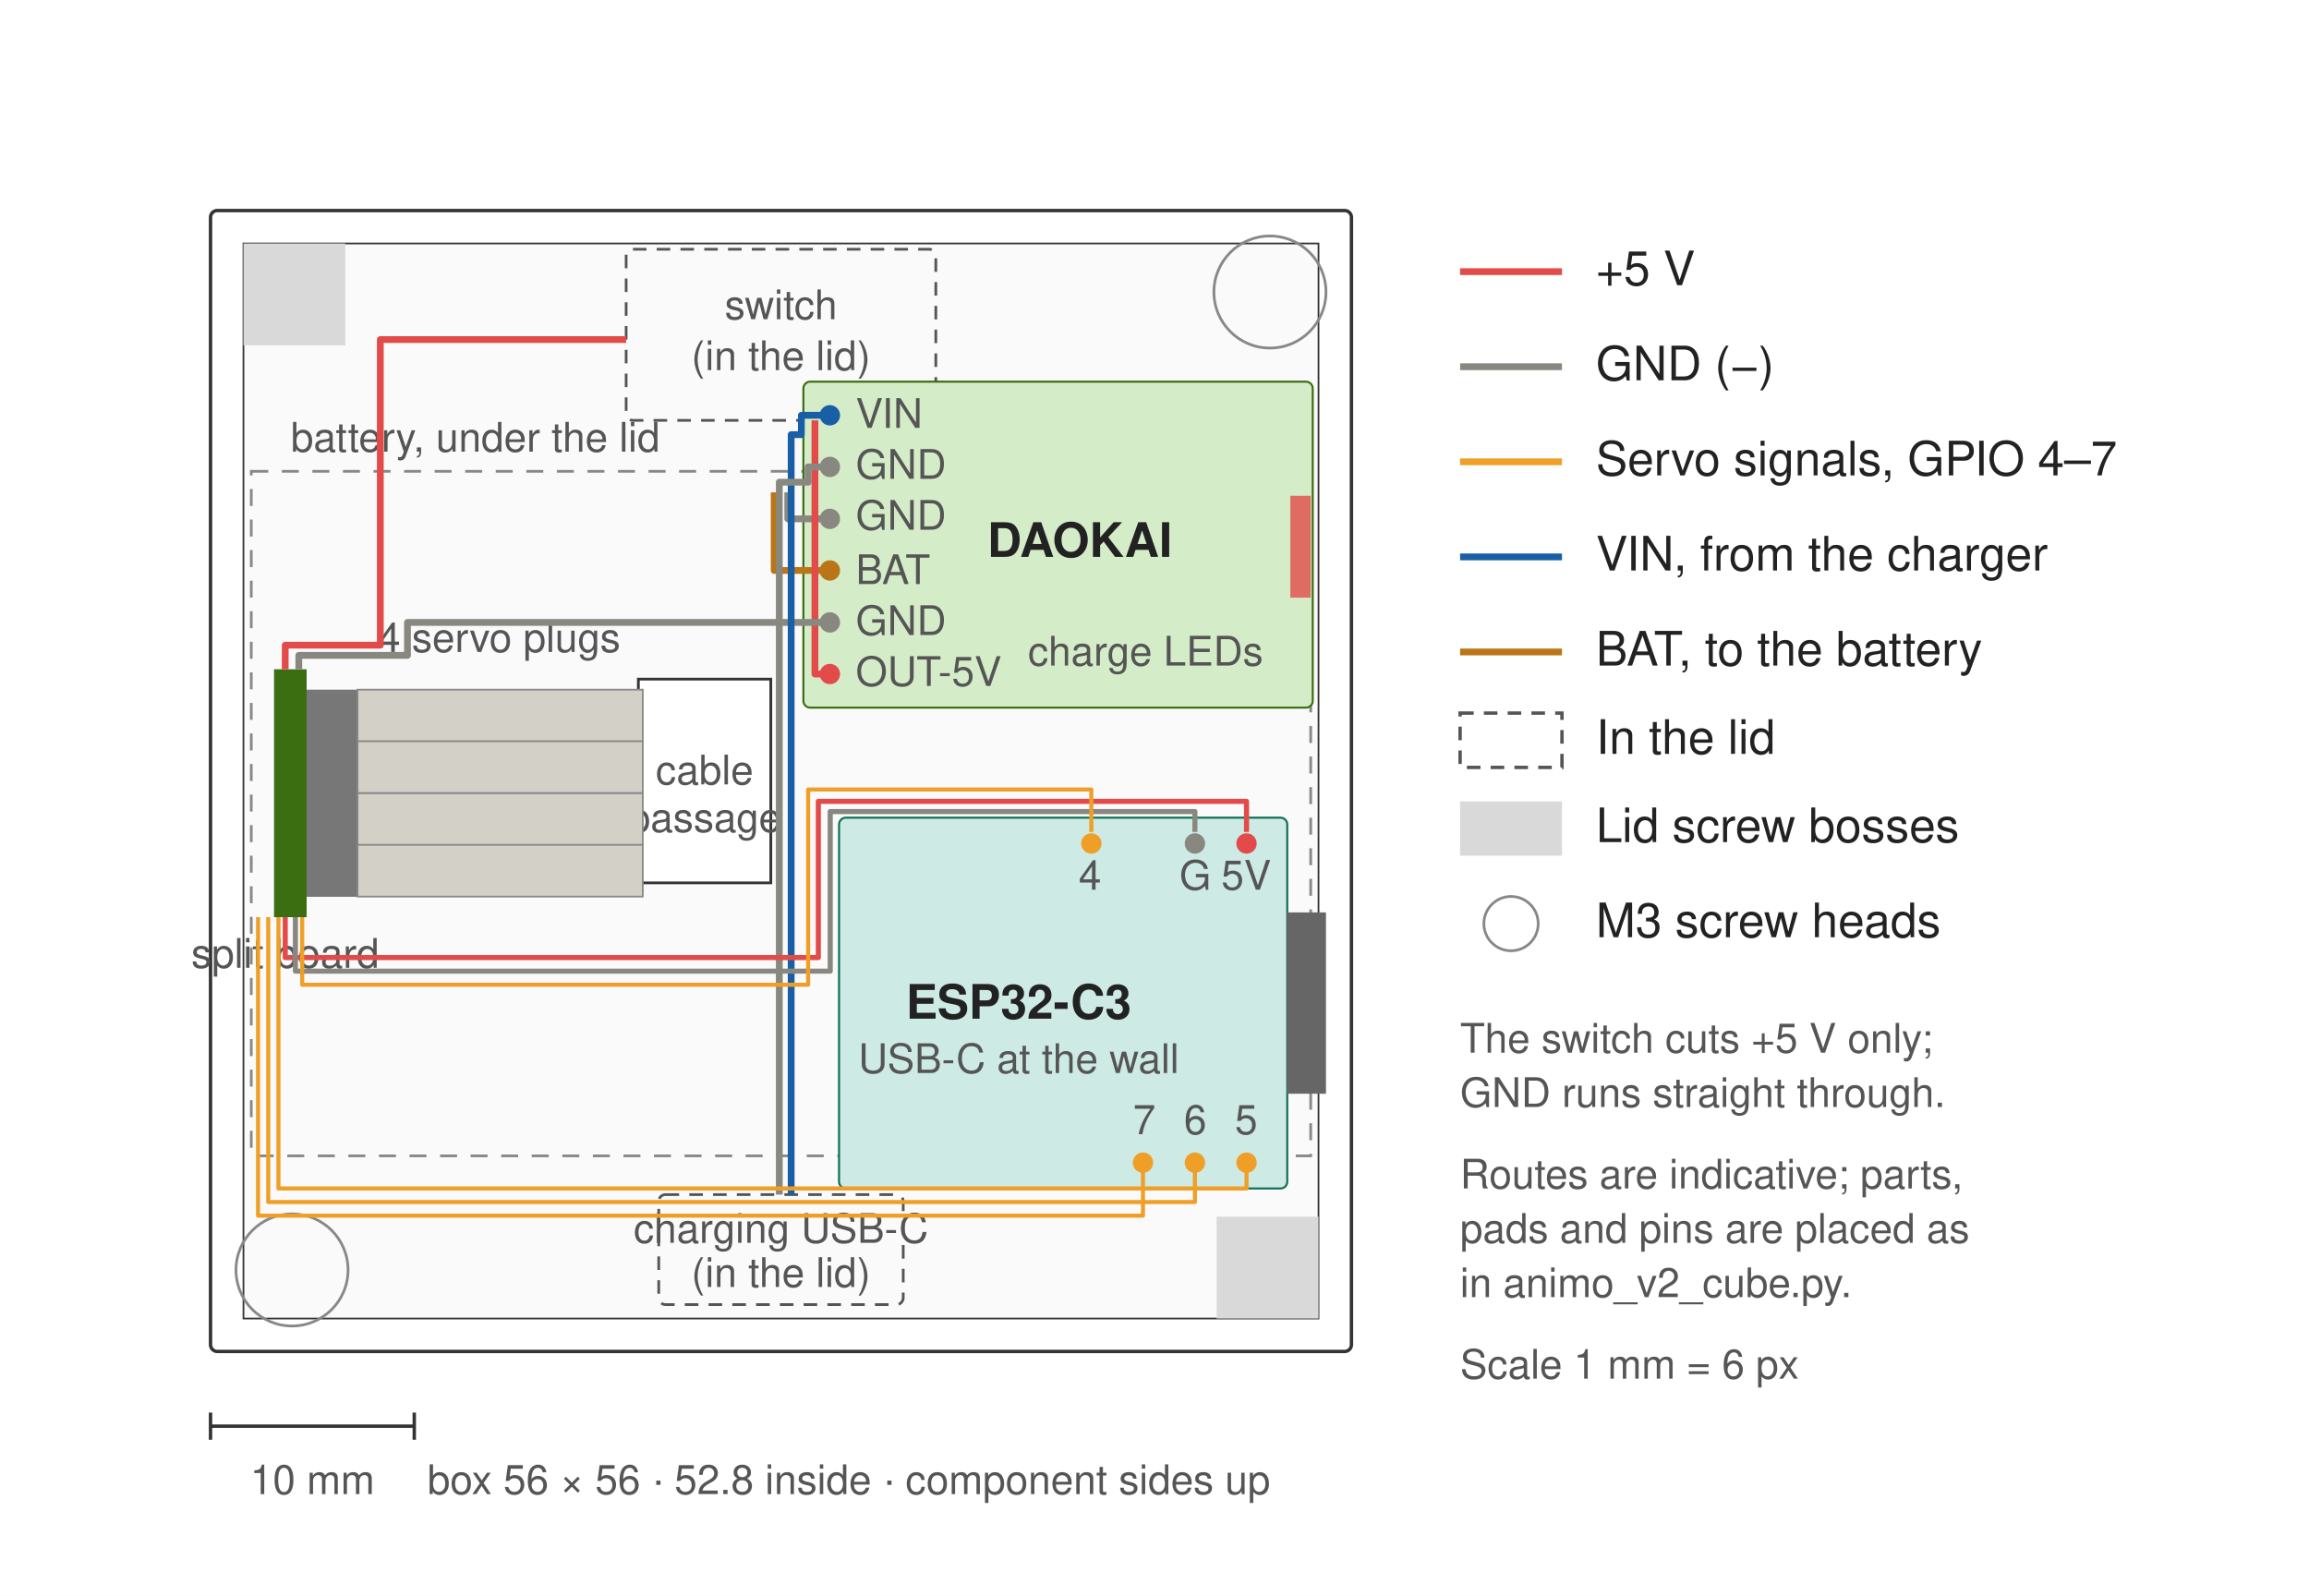
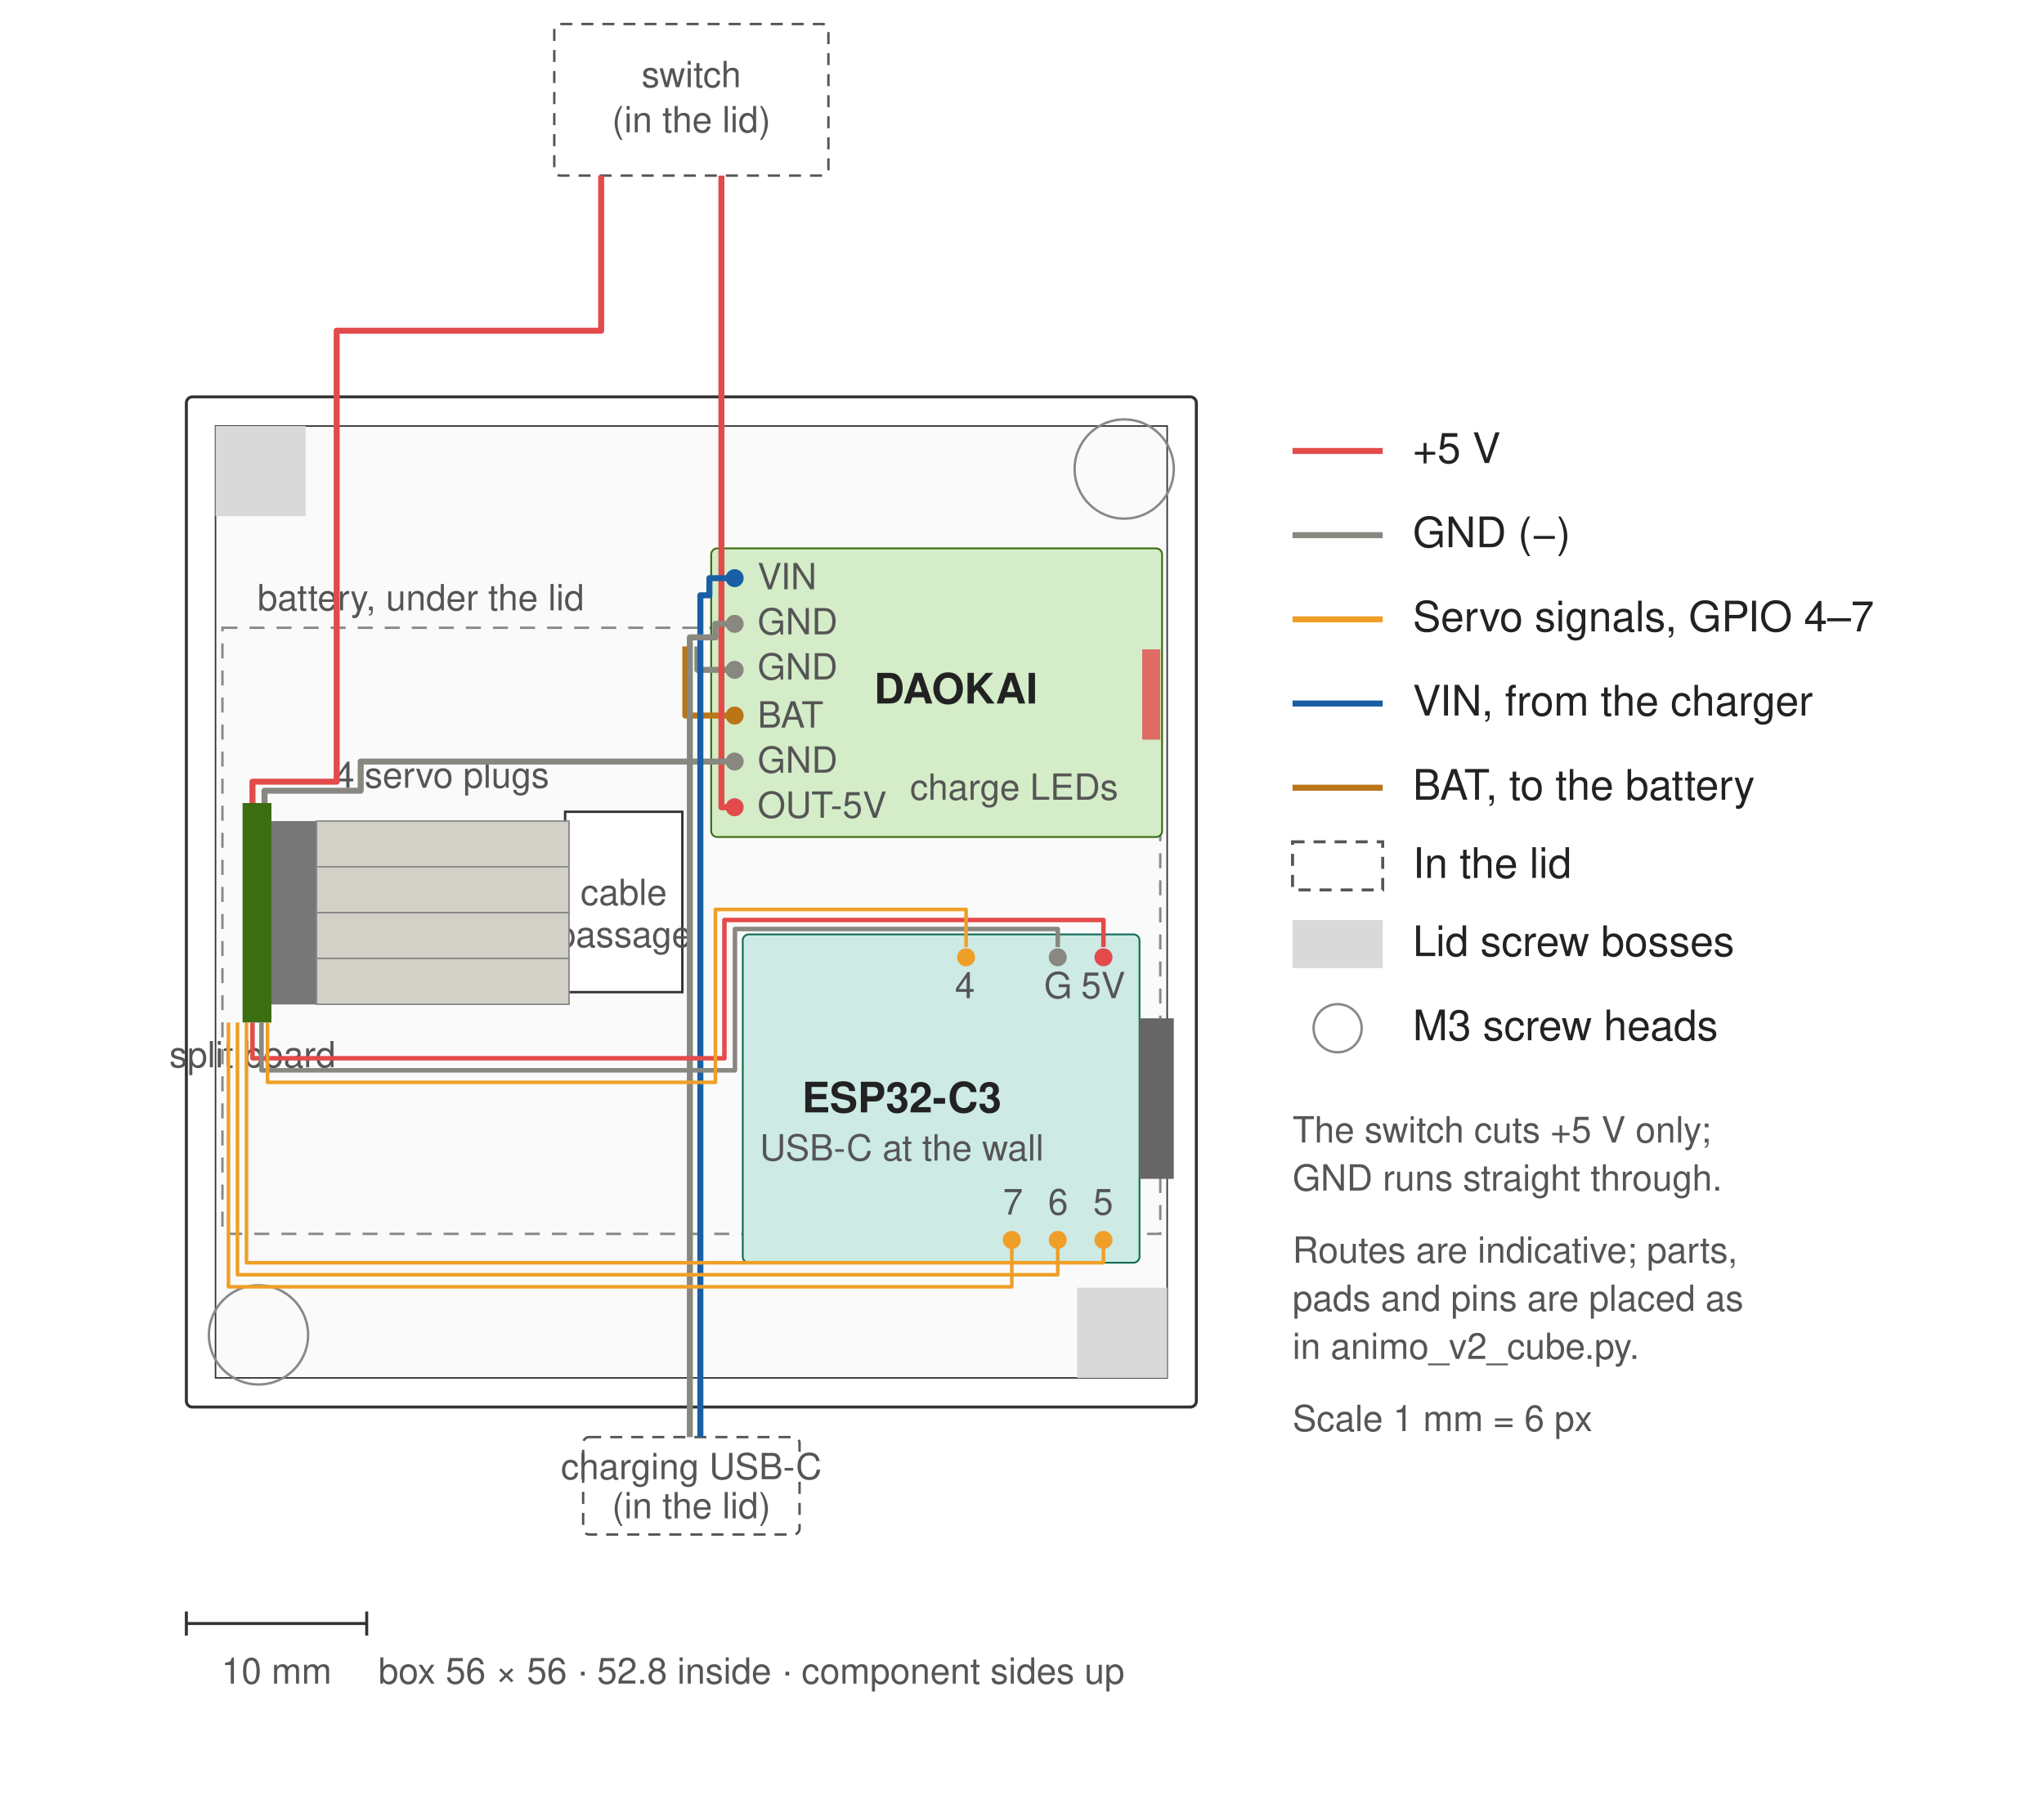
- <svg xmlns="http://www.w3.org/2000/svg" width="680" height="470" viewBox="0 0 680 470" font-family="Helvetica, Arial, sans-serif" role="img">
+ <svg xmlns="http://www.w3.org/2000/svg" width="680" height="600" viewBox="0 0 680 600" font-family="Helvetica, Arial, sans-serif" role="img">
  <style>
    .t  { font-size: 14px; fill: #222; }
    .ts { font-size: 12px; fill: #555; }
    .th { font-size: 14px; font-weight: bold; fill: #222; }
  </style>
-   <rect width="680" height="470" fill="#ffffff" />
-   <rect x="62" y="62" width="336" height="336" rx="2" fill="none" stroke="#333" stroke-width="1" />
-   <rect x="71.7" y="71.7" width="316.6" height="316.6" fill="#fafafa" stroke="#333" stroke-width="0.5" />
-   <rect x="71.7" y="71.7" width="30" height="30" fill="#d9d9d9" />
-   <rect x="358.3" y="358.3" width="30" height="30" fill="#d9d9d9" />
-   <circle cx="374" cy="86" r="16.5" fill="none" stroke="#888" stroke-width="0.8" />
-   <circle cx="86" cy="374" r="16.5" fill="none" stroke="#888" stroke-width="0.8" />
-   <rect x="74" y="138.8" width="312" height="201.6" fill="none" stroke="#888" stroke-width="0.8" stroke-dasharray="5 4" />
-   <text class="ts" x="140" y="133" text-anchor="middle">battery, under the lid</text>
-   <rect x="184.4" y="73.4" width="91.2" height="50.4" rx="2" fill="none" stroke="#555" stroke-width="0.8" stroke-dasharray="4 3" />
-   <text class="ts" x="230" y="94" text-anchor="middle">switch</text>
-   <text class="ts" x="230" y="109" text-anchor="middle">(in the lid)</text>
-   <rect x="194" y="351.8" width="72" height="32.4" rx="2" fill="none" stroke="#555" stroke-width="0.8" stroke-dasharray="4 3" />
-   <text class="ts" x="230" y="366" text-anchor="middle">charging USB-C</text>
-   <text class="ts" x="230" y="379" text-anchor="middle">(in the lid)</text>
-   <rect x="236.6" y="112.4" width="150" height="96" rx="2" fill="#d4ecc8" stroke="#3b6d11" stroke-width="0.6" />
-   <text class="th" x="318" y="164" text-anchor="middle">DAOKAI</text>
-   <rect x="380" y="146" width="6" height="30" fill="#e24b4a" opacity="0.8" />
-   <text class="ts" x="372" y="196" text-anchor="end">charge LEDs</text>
-   <rect x="247.1" y="240.8" width="132" height="109.2" rx="2" fill="#cdeae4" stroke="#0f6e56" stroke-width="0.6" />
-   <rect x="379" y="268.7" width="11.5" height="53.4" fill="#666" />
-   <text class="th" x="300" y="300" text-anchor="middle">ESP32-C3</text>
-   <text class="ts" x="300" y="316" text-anchor="middle">USB-C at the wall</text>
-   <rect x="188" y="200" width="39" height="60" fill="#ffffff" stroke="#333" stroke-width="0.8" />
-   <text class="ts" x="207.5" y="231" text-anchor="middle">cable</text>
-   <text class="ts" x="207.5" y="245" text-anchor="middle">passage</text>
-   <rect x="80.7" y="197.1" width="9.6" height="73" fill="#3b6d11" />
-   <rect x="90.3" y="203.1" width="15" height="61" fill="#777" />
-   <g fill="#d3d1c7" stroke="#888" stroke-width="0.5">
-     <rect x="105.3" y="203.1" width="84" height="15.24" />
-     <rect x="105.3" y="218.3" width="84" height="15.24" />
-     <rect x="105.3" y="233.6" width="84" height="15.24" />
-     <rect x="105.3" y="248.8" width="84" height="15.24" />
+   <rect width="680" height="600" fill="#ffffff" />
+   <g transform="translate(0,70)">
+     <rect x="62" y="62" width="336" height="336" rx="2" fill="none" stroke="#333" stroke-width="1" />
+     <rect x="71.7" y="71.7" width="316.6" height="316.6" fill="#fafafa" stroke="#333" stroke-width="0.5" />
+     <rect x="71.7" y="71.7" width="30" height="30" fill="#d9d9d9" />
+     <rect x="358.3" y="358.3" width="30" height="30" fill="#d9d9d9" />
+     <circle cx="374" cy="86" r="16.5" fill="none" stroke="#888" stroke-width="0.8" />
+     <circle cx="86" cy="374" r="16.5" fill="none" stroke="#888" stroke-width="0.8" />
+     <rect x="74" y="138.8" width="312" height="201.6" fill="none" stroke="#888" stroke-width="0.8" stroke-dasharray="5 4" />
+     <text class="ts" x="140" y="133" text-anchor="middle">battery, under the lid</text>
+     <rect x="184.4" y="-62" width="91.2" height="50.4" rx="2" fill="#ffffff" stroke="#555" stroke-width="0.8" stroke-dasharray="4 3" />
+     <text class="ts" x="230" y="-41" text-anchor="middle">switch</text>
+     <text class="ts" x="230" y="-26" text-anchor="middle">(in the lid)</text>
+     <rect x="194" y="408" width="72" height="32.4" rx="2" fill="#ffffff" stroke="#555" stroke-width="0.8" stroke-dasharray="4 3" />
+     <text class="ts" x="230" y="422" text-anchor="middle">charging USB-C</text>
+     <text class="ts" x="230" y="435" text-anchor="middle">(in the lid)</text>
+     <rect x="236.6" y="112.4" width="150" height="96" rx="2" fill="#d4ecc8" stroke="#3b6d11" stroke-width="0.6" />
+     <text class="th" x="318" y="164" text-anchor="middle">DAOKAI</text>
+     <rect x="380" y="146" width="6" height="30" fill="#e24b4a" opacity="0.8" />
+     <text class="ts" x="372" y="196" text-anchor="end">charge LEDs</text>
+     <rect x="247.1" y="240.8" width="132" height="109.2" rx="2" fill="#cdeae4" stroke="#0f6e56" stroke-width="0.6" />
+     <rect x="379" y="268.7" width="11.5" height="53.4" fill="#666" />
+     <text class="th" x="300" y="300" text-anchor="middle">ESP32-C3</text>
+     <text class="ts" x="300" y="316" text-anchor="middle">USB-C at the wall</text>
+     <rect x="188" y="200" width="39" height="60" fill="#ffffff" stroke="#333" stroke-width="0.8" />
+     <text class="ts" x="207.5" y="231" text-anchor="middle">cable</text>
+     <text class="ts" x="207.5" y="245" text-anchor="middle">passage</text>
+     <rect x="80.7" y="197.1" width="9.6" height="73" fill="#3b6d11" />
+     <rect x="90.3" y="203.1" width="15" height="61" fill="#777" />
+     <g fill="#d3d1c7" stroke="#888" stroke-width="0.5">
+       <rect x="105.3" y="203.1" width="84" height="15.24" />
+       <rect x="105.3" y="218.3" width="84" height="15.24" />
+       <rect x="105.3" y="233.6" width="84" height="15.24" />
+       <rect x="105.3" y="248.8" width="84" height="15.24" />
+     </g>
+     <text class="ts" x="147" y="192" text-anchor="middle">4 servo plugs</text>
+     <text class="ts" x="84" y="285" text-anchor="middle">split board</text>
+     <circle cx="244.4" cy="122.3" r="3" fill="#185fa5" />
+     <circle cx="244.4" cy="137.5" r="3" fill="#888780" />
+     <circle cx="244.4" cy="152.8" r="3" fill="#888780" />
+     <circle cx="244.4" cy="168.0" r="3" fill="#ba7517" />
+     <circle cx="244.4" cy="183.3" r="3" fill="#888780" />
+     <circle cx="244.4" cy="198.5" r="3" fill="#e24b4a" />
+     <g class="ts">
+       <text x="252" y="126">VIN</text>
+       <text x="252" y="141">GND</text>
+       <text x="252" y="156">GND</text>
+       <text x="252" y="172">BAT</text>
+       <text x="252" y="187">GND</text>
+       <text x="252" y="202">OUT-5V</text>
+     </g>
+     <circle cx="367.1" cy="248.4" r="3" fill="#e24b4a" />
+     <circle cx="351.9" cy="248.4" r="3" fill="#888780" />
+     <circle cx="321.4" cy="248.4" r="3" fill="#ef9f27" />
+     <circle cx="367.1" cy="342.4" r="3" fill="#ef9f27" />
+     <circle cx="351.9" cy="342.4" r="3" fill="#ef9f27" />
+     <circle cx="336.6" cy="342.4" r="3" fill="#ef9f27" />
+     <g class="ts" text-anchor="middle">
+       <text x="367" y="262">5V</text>
+       <text x="352" y="262">G</text>
+       <text x="321" y="262">4</text>
+       <text x="367" y="334">5</text>
+       <text x="352" y="334">6</text>
+       <text x="337" y="334">7</text>
+     </g>
+     <g fill="none" stroke-linejoin="round">
+       <polyline points="244.4,168 228,168 228,145" stroke="#ba7517" stroke-width="2" />
+       <polyline points="244.4,152.8 232,152.8 232,145" stroke="#888780" stroke-width="2" />
+       <polyline points="244.4,198.5 240,198.5 240,-11.6" stroke="#e24b4a" stroke-width="2" />
+       <polyline points="200,-11.6 200,40 112,40 112,190 84,190 84,197.1" stroke="#e24b4a" stroke-width="2" />
+       <polyline points="244.4,183.3 120,183.3 120,193 88,193 88,197.1" stroke="#888780" stroke-width="2" />
+       <polyline points="244.4,122.3 236,122.3 236,128 233,128 233,408" stroke="#185fa5" stroke-width="2" />
+       <polyline points="244.4,137.5 238,137.5 238,142 229.5,142 229.5,408" stroke="#888780" stroke-width="2" />
+       <polyline points="84,270.1 84,282 241,282 241,236 367.1,236 367.1,245" stroke="#e24b4a" stroke-width="1.5" />
+       <polyline points="87,270.1 87,286 244.5,286 244.5,239 351.9,239 351.9,245" stroke="#888780" stroke-width="1.5" />
+       <polyline points="89,270.1 89,290 238,290 238,232.5 321.4,232.5 321.4,245" stroke="#ef9f27" stroke-width="1.2" />
+       <polyline points="82,270.1 82,350 367.1,350 367.1,345" stroke="#ef9f27" stroke-width="1.2" />
+       <polyline points="79,270.1 79,354 351.9,354 351.9,345" stroke="#ef9f27" stroke-width="1.2" />
+       <polyline points="76,270.1 76,358 336.6,358 336.6,345" stroke="#ef9f27" stroke-width="1.2" />
+     </g>
+     <line x1="62" y1="470" x2="122" y2="470" stroke="#333" />
+     <line x1="62" y1="466" x2="62" y2="474" stroke="#333" />
+     <line x1="122" y1="466" x2="122" y2="474" stroke="#333" />
+     <text class="ts" x="92" y="490" text-anchor="middle">10 mm</text>
+     <text class="ts" x="250" y="490" text-anchor="middle">box 56 × 56 · 52.8 inside · component sides up</text>
+     <line x1="430" y1="80" x2="460" y2="80" stroke="#e24b4a" stroke-width="2" />
+     <text class="t" x="470" y="84">+5 V</text>
+     <line x1="430" y1="108" x2="460" y2="108" stroke="#888780" stroke-width="2" />
+     <text class="t" x="470" y="112">GND (−)</text>
+     <line x1="430" y1="136" x2="460" y2="136" stroke="#ef9f27" stroke-width="2" />
+     <text class="t" x="470" y="140">Servo signals, GPIO 4–7</text>
+     <line x1="430" y1="164" x2="460" y2="164" stroke="#185fa5" stroke-width="2" />
+     <text class="t" x="470" y="168">VIN, from the charger</text>
+     <line x1="430" y1="192" x2="460" y2="192" stroke="#ba7517" stroke-width="2" />
+     <text class="t" x="470" y="196">BAT, to the battery</text>
+     <rect x="430" y="210" width="30" height="16" fill="none" stroke="#555" stroke-dasharray="4 3" />
+     <text class="t" x="470" y="222">In the lid</text>
+     <rect x="430" y="236" width="30" height="16" fill="#d9d9d9" />
+     <text class="t" x="470" y="248">Lid screw bosses</text>
+     <circle cx="445" cy="272" r="8" fill="none" stroke="#888" stroke-width="0.8" />
+     <text class="t" x="470" y="276">M3 screw heads</text>
+     <text class="ts" x="430" y="310">The switch cuts +5 V only;</text>
+     <text class="ts" x="430" y="326">GND runs straight through.</text>
+     <text class="ts" x="430" y="350">Routes are indicative; parts,</text>
+     <text class="ts" x="430" y="366">pads and pins are placed as</text>
+     <text class="ts" x="430" y="382">in animo_v2_cube.py.</text>
+     <text class="ts" x="430" y="406">Scale 1 mm = 6 px</text>
  </g>
-   <text class="ts" x="147" y="192" text-anchor="middle">4 servo plugs</text>
-   <text class="ts" x="84" y="285" text-anchor="middle">split board</text>
-   <circle cx="244.4" cy="122.3" r="3" fill="#185fa5" />
-   <circle cx="244.4" cy="137.5" r="3" fill="#888780" />
-   <circle cx="244.4" cy="152.8" r="3" fill="#888780" />
-   <circle cx="244.4" cy="168.0" r="3" fill="#ba7517" />
-   <circle cx="244.4" cy="183.3" r="3" fill="#888780" />
-   <circle cx="244.4" cy="198.5" r="3" fill="#e24b4a" />
-   <g class="ts">
-     <text x="252" y="126">VIN</text>
-     <text x="252" y="141">GND</text>
-     <text x="252" y="156">GND</text>
-     <text x="252" y="172">BAT</text>
-     <text x="252" y="187">GND</text>
-     <text x="252" y="202">OUT-5V</text>
-   </g>
-   <circle cx="367.1" cy="248.4" r="3" fill="#e24b4a" />
-   <circle cx="351.9" cy="248.4" r="3" fill="#888780" />
-   <circle cx="321.4" cy="248.4" r="3" fill="#ef9f27" />
-   <circle cx="367.1" cy="342.4" r="3" fill="#ef9f27" />
-   <circle cx="351.9" cy="342.4" r="3" fill="#ef9f27" />
-   <circle cx="336.6" cy="342.4" r="3" fill="#ef9f27" />
-   <g class="ts" text-anchor="middle">
-     <text x="367" y="262">5V</text>
-     <text x="352" y="262">G</text>
-     <text x="321" y="262">4</text>
-     <text x="367" y="334">5</text>
-     <text x="352" y="334">6</text>
-     <text x="337" y="334">7</text>
-   </g>
-   <g fill="none" stroke-linejoin="round">
-     <polyline points="244.4,168 228,168 228,145" stroke="#ba7517" stroke-width="2" />
-     <polyline points="244.4,152.8 232,152.8 232,145" stroke="#888780" stroke-width="2" />
-     <polyline points="244.4,198.5 240,198.5 240,123.8" stroke="#e24b4a" stroke-width="2" />
-     <polyline points="184.4,100 112,100 112,190 84,190 84,197.1" stroke="#e24b4a" stroke-width="2" />
-     <polyline points="244.4,183.3 120,183.3 120,193 88,193 88,197.1" stroke="#888780" stroke-width="2" />
-     <polyline points="244.4,122.3 236,122.3 236,128 233,128 233,351.8" stroke="#185fa5" stroke-width="2" />
-     <polyline points="244.4,137.5 238,137.5 238,142 229.5,142 229.5,351.8" stroke="#888780" stroke-width="2" />
-     <polyline points="84,270.1 84,282 241,282 241,236 367.1,236 367.1,245" stroke="#e24b4a" stroke-width="1.5" />
-     <polyline points="87,270.1 87,286 244.5,286 244.5,239 351.9,239 351.9,245" stroke="#888780" stroke-width="1.5" />
-     <polyline points="89,270.1 89,290 238,290 238,232.5 321.4,232.5 321.4,245" stroke="#ef9f27" stroke-width="1.2" />
-     <polyline points="82,270.1 82,350 367.1,350 367.1,345" stroke="#ef9f27" stroke-width="1.2" />
-     <polyline points="79,270.1 79,354 351.9,354 351.9,345" stroke="#ef9f27" stroke-width="1.2" />
-     <polyline points="76,270.1 76,358 336.6,358 336.6,345" stroke="#ef9f27" stroke-width="1.2" />
-   </g>
-   <line x1="62" y1="420" x2="122" y2="420" stroke="#333" />
-   <line x1="62" y1="416" x2="62" y2="424" stroke="#333" />
-   <line x1="122" y1="416" x2="122" y2="424" stroke="#333" />
-   <text class="ts" x="92" y="440" text-anchor="middle">10 mm</text>
-   <text class="ts" x="250" y="440" text-anchor="middle">box 56 × 56 · 52.8 inside · component sides up</text>
-   <line x1="430" y1="80" x2="460" y2="80" stroke="#e24b4a" stroke-width="2" />
-   <text class="t" x="470" y="84">+5 V</text>
-   <line x1="430" y1="108" x2="460" y2="108" stroke="#888780" stroke-width="2" />
-   <text class="t" x="470" y="112">GND (−)</text>
-   <line x1="430" y1="136" x2="460" y2="136" stroke="#ef9f27" stroke-width="2" />
-   <text class="t" x="470" y="140">Servo signals, GPIO 4–7</text>
-   <line x1="430" y1="164" x2="460" y2="164" stroke="#185fa5" stroke-width="2" />
-   <text class="t" x="470" y="168">VIN, from the charger</text>
-   <line x1="430" y1="192" x2="460" y2="192" stroke="#ba7517" stroke-width="2" />
-   <text class="t" x="470" y="196">BAT, to the battery</text>
-   <rect x="430" y="210" width="30" height="16" fill="none" stroke="#555" stroke-dasharray="4 3" />
-   <text class="t" x="470" y="222">In the lid</text>
-   <rect x="430" y="236" width="30" height="16" fill="#d9d9d9" />
-   <text class="t" x="470" y="248">Lid screw bosses</text>
-   <circle cx="445" cy="272" r="8" fill="none" stroke="#888" stroke-width="0.8" />
-   <text class="t" x="470" y="276">M3 screw heads</text>
-   <text class="ts" x="430" y="310">The switch cuts +5 V only;</text>
-   <text class="ts" x="430" y="326">GND runs straight through.</text>
-   <text class="ts" x="430" y="350">Routes are indicative; parts,</text>
-   <text class="ts" x="430" y="366">pads and pins are placed as</text>
-   <text class="ts" x="430" y="382">in animo_v2_cube.py.</text>
-   <text class="ts" x="430" y="406">Scale 1 mm = 6 px</text>
</svg>
